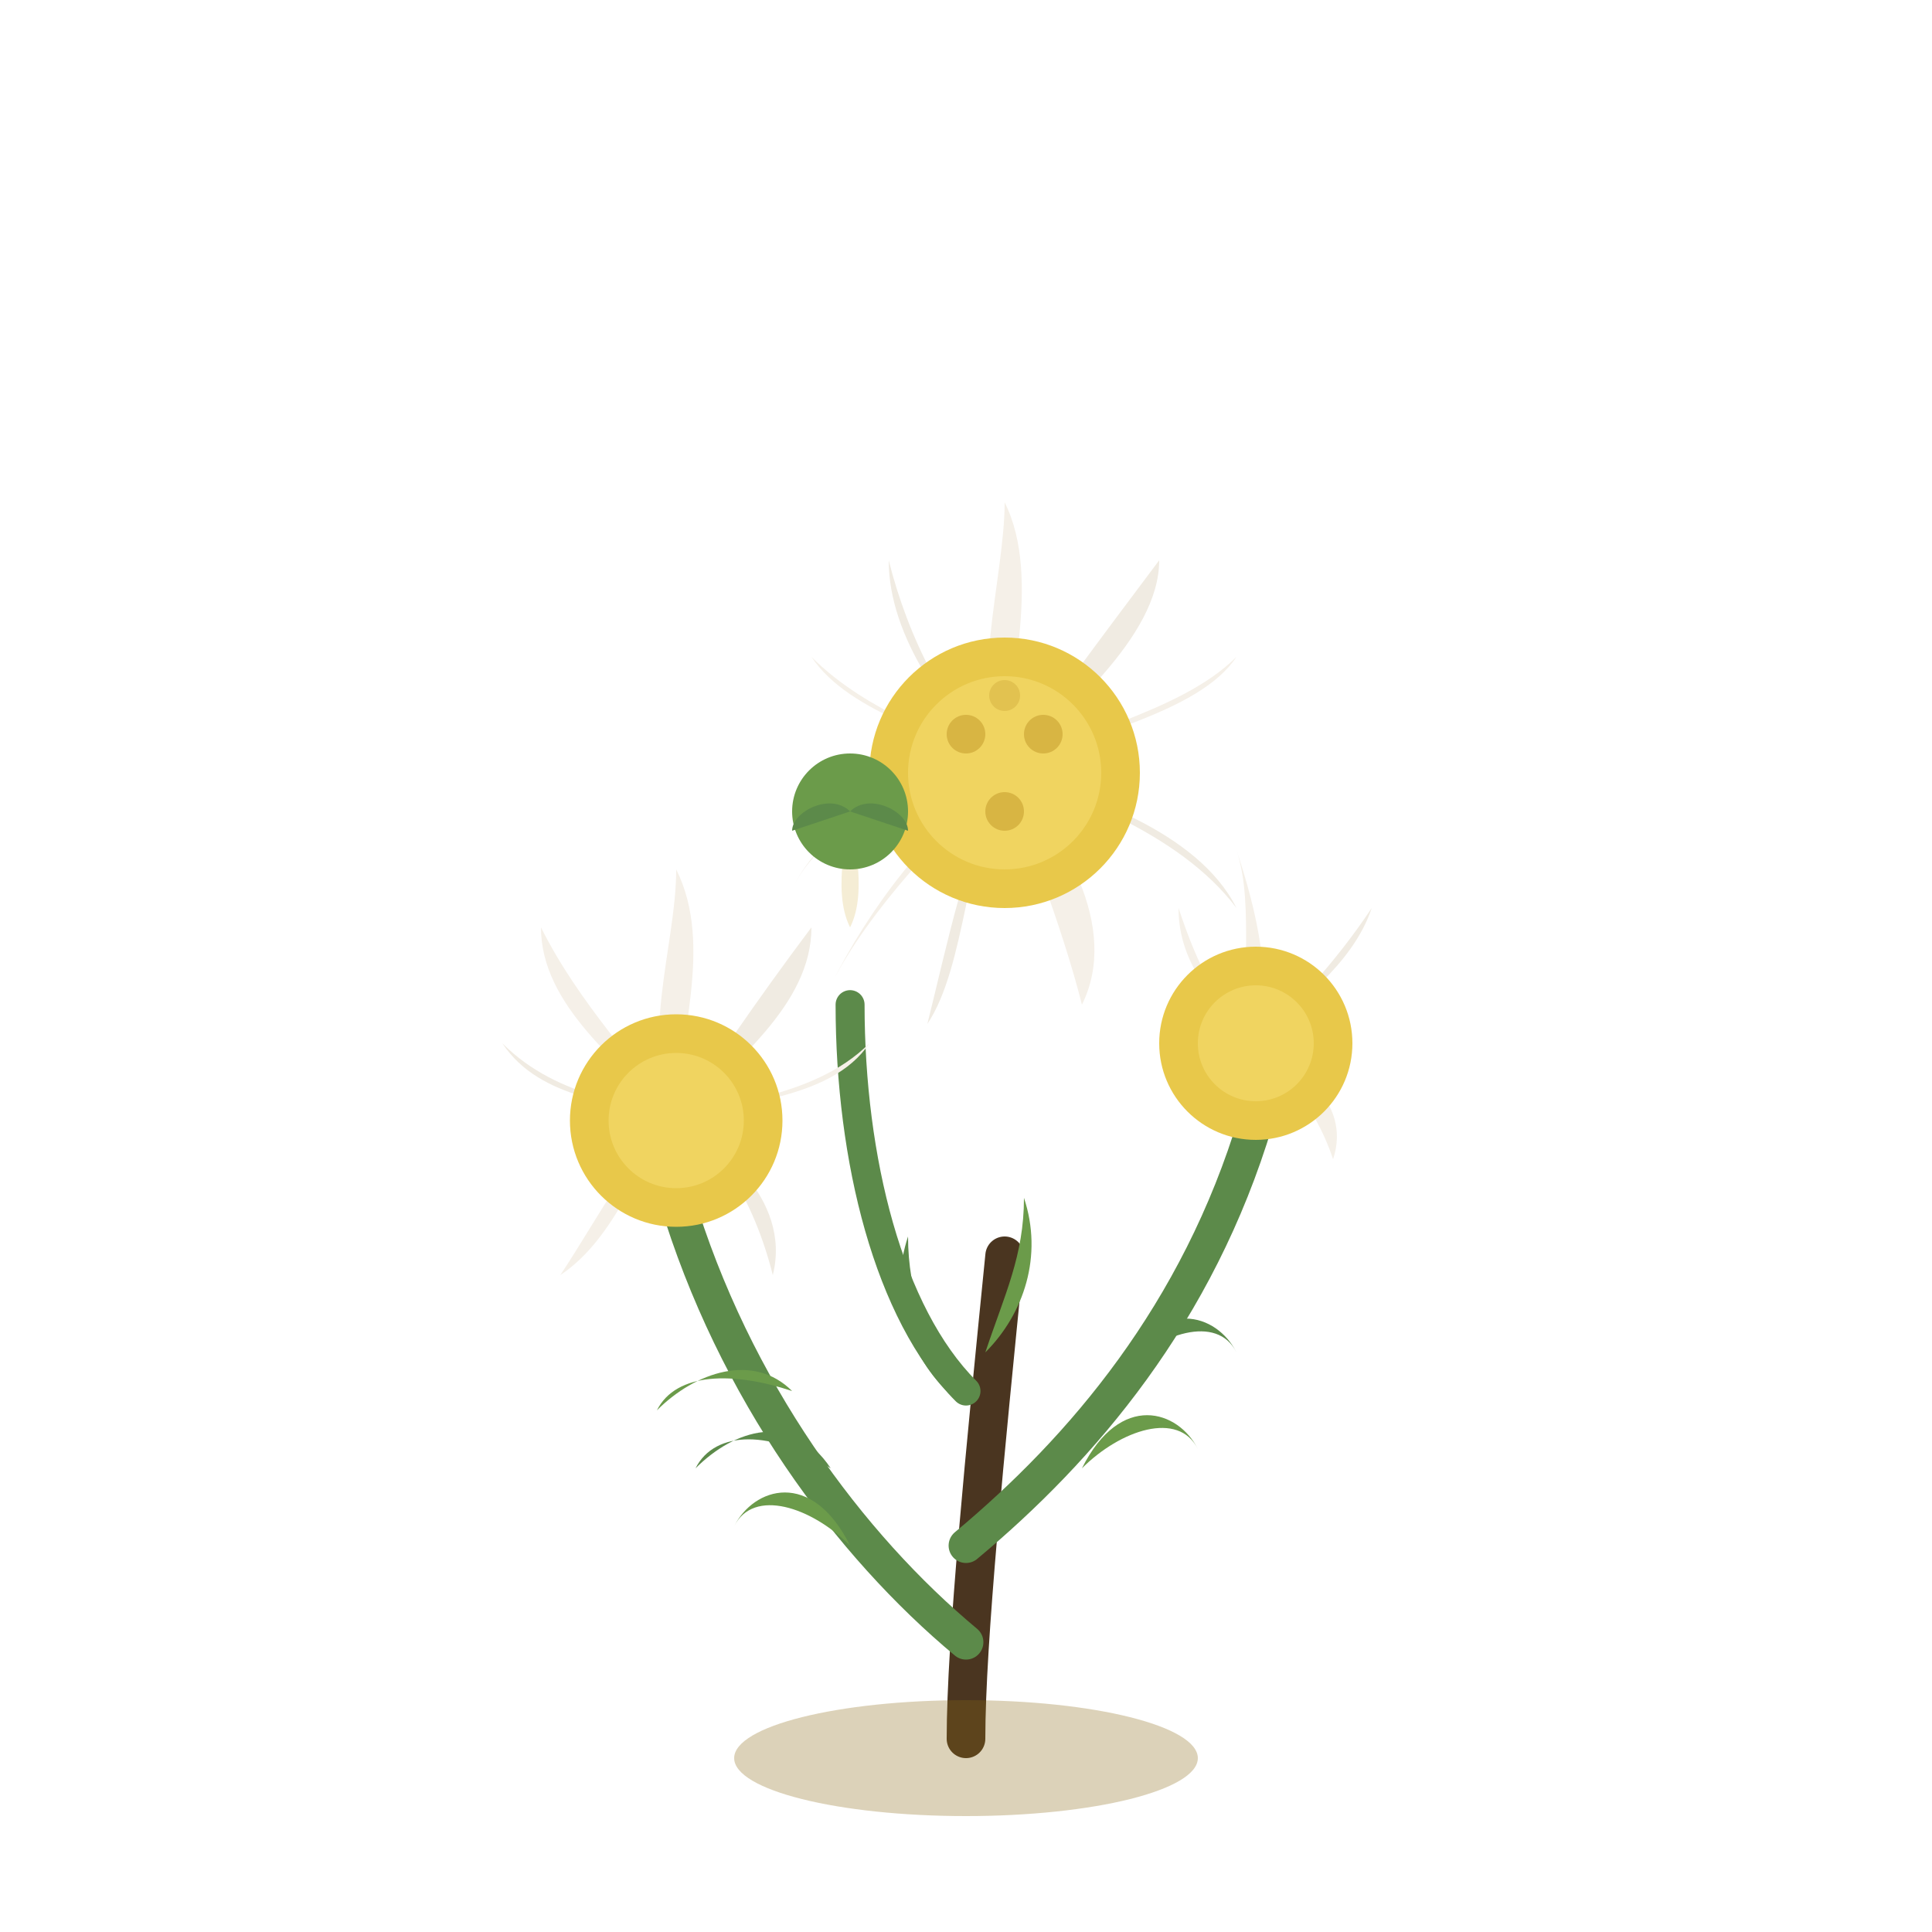
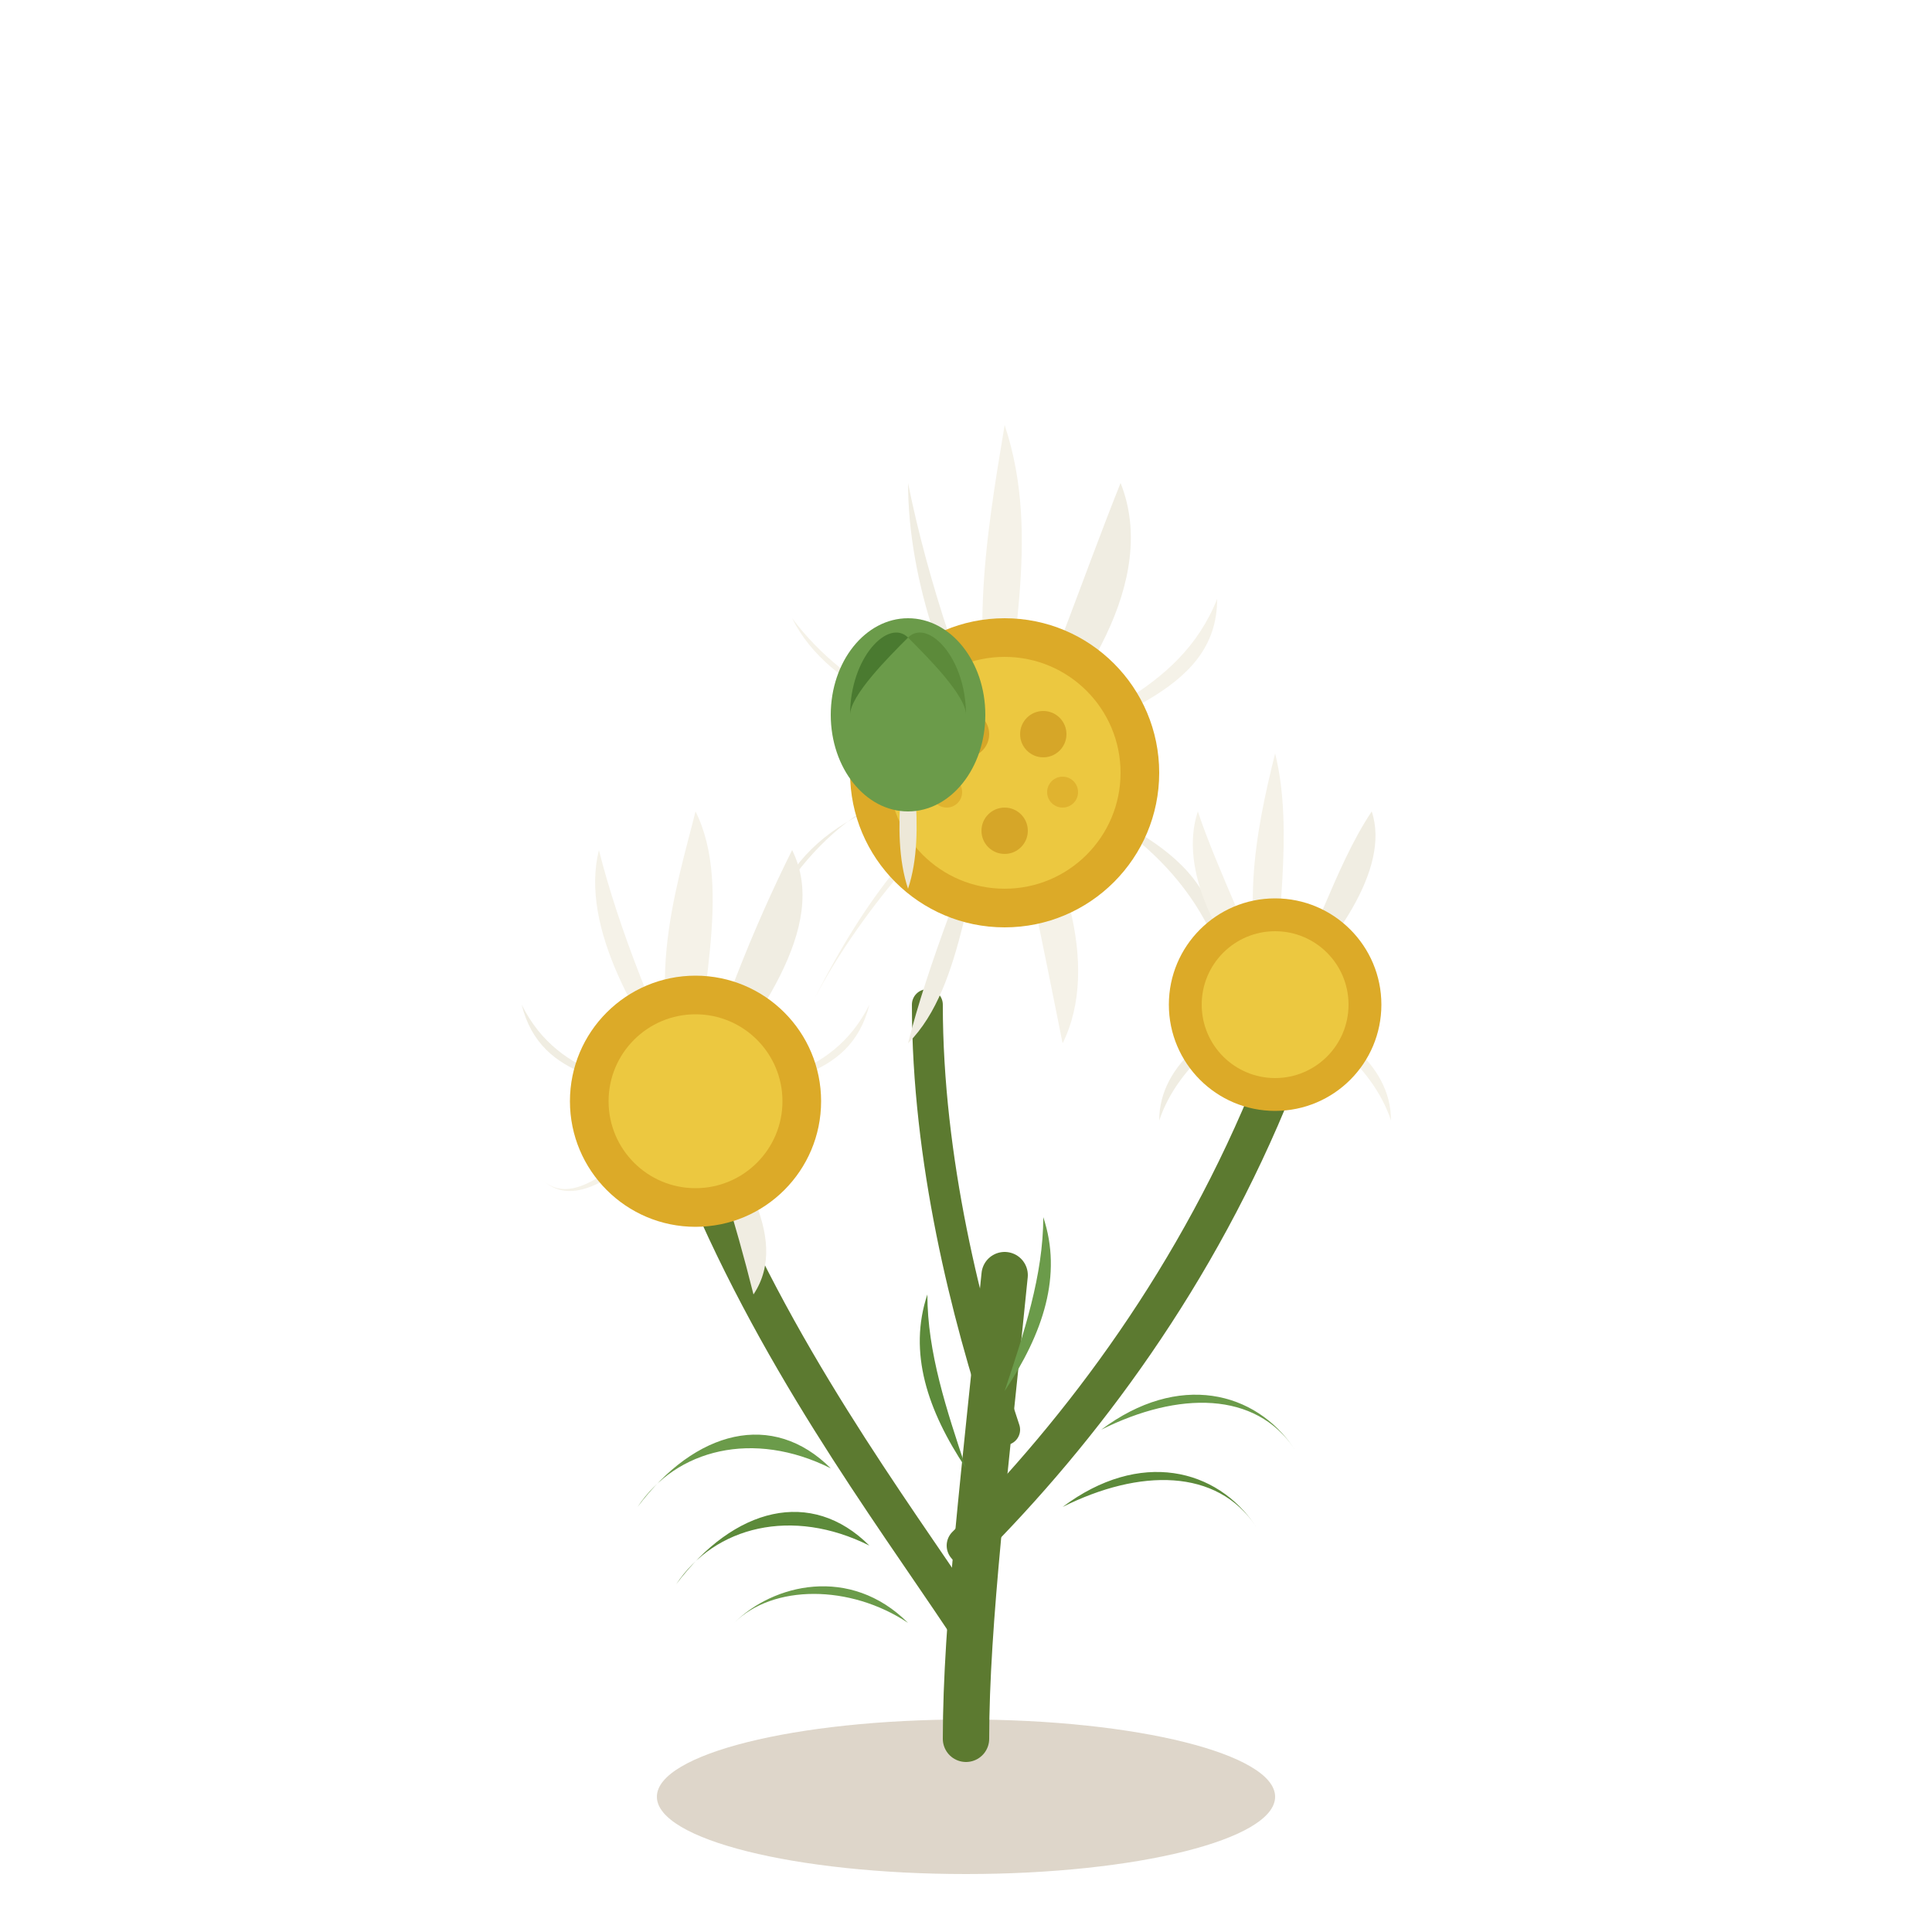
- <svg xmlns="http://www.w3.org/2000/svg" viewBox="0 0 100 100" fill="none">
-   <path d="M50 90 C50 85 51 75 52 65" stroke="#4A3520" stroke-width="2" stroke-linecap="round" />
-   <path d="M50 85 C44 80 38 72 35 62" stroke="#5C8A4A" stroke-width="1.8" stroke-linecap="round" />
-   <path d="M50 80 C56 75 62 68 65 58" stroke="#5C8A4A" stroke-width="1.8" stroke-linecap="round" />
-   <path d="M50 72 C46 68 44 60 44 52" stroke="#5C8A4A" stroke-width="1.5" stroke-linecap="round" />
-   <path d="M44 80 C42 78 39 77 38 79 C39 77 42 76 44 80Z" fill="#6B9B4A" />
-   <path d="M43 76 C40 74 37 74 36 76 C38 74 41 73 43 76Z" fill="#5C8A4A" />
-   <path d="M41 72 C38 71 35 71 34 73 C36 71 39 70 41 72Z" fill="#6B9B4A" />
-   <path d="M56 76 C58 74 61 73 62 75 C61 73 58 72 56 76Z" fill="#6B9B4A" />
-   <path d="M58 71 C60 69 63 68 64 70 C63 68 60 67 58 71Z" fill="#5C8A4A" />
-   <path d="M49 72 C47 70 46 67 47 64 C47 67 48 69 49 72Z" fill="#5C8A4A" />
-   <path d="M51 70 C53 68 54 65 53 62 C53 65 52 67 51 70Z" fill="#6B9B4A" />
-   <path d="M52 40 C52 36 54 30 52 26 C52 30 50 36 52 40Z" fill="#F5F0E8" />
-   <path d="M52 40 C55 37 60 33 60 29 C57 33 54 37 52 40Z" fill="#F0EBE2" />
-   <path d="M52 40 C56 38 62 37 64 34 C61 37 55 38 52 40Z" fill="#F5F0E8" />
-   <path d="M52 40 C56 41 62 43 64 47 C61 43 55 41 52 40Z" fill="#F0EBE2" />
-   <path d="M52 40 C55 43 58 48 56 52 C55 48 53 43 52 40Z" fill="#F5F0E8" />
-   <path d="M52 40 C50 44 50 50 48 53 C49 49 50 44 52 40Z" fill="#F0EBE2" />
-   <path d="M52 40 C49 43 45 47 43 51 C45 47 48 43 52 40Z" fill="#F5F0E8" />
-   <path d="M52 40 C48 41 43 42 41 46 C43 42 48 40 52 40Z" fill="#F0EBE2" />
-   <path d="M52 40 C49 38 44 37 42 34 C45 37 49 38 52 40Z" fill="#F5F0E8" />
-   <path d="M52 40 C49 37 46 33 46 29 C47 33 49 37 52 40Z" fill="#F0EBE2" />
-   <circle cx="52" cy="40" r="7" fill="#E8C84A" />
-   <circle cx="52" cy="40" r="5" fill="#F0D460" />
-   <circle cx="50" cy="38" r="1" fill="#C8A030" opacity="0.6" />
-   <circle cx="54" cy="38" r="1" fill="#C8A030" opacity="0.6" />
-   <circle cx="52" cy="42" r="1" fill="#C8A030" opacity="0.6" />
-   <circle cx="52" cy="36" r="0.8" fill="#D4B040" opacity="0.5" />
-   <path d="M35 58 C35 54 37 49 35 45 C35 49 33 54 35 58Z" fill="#F5F0E8" />
-   <path d="M35 58 C38 55 42 52 42 48 C39 52 37 55 35 58Z" fill="#F0EBE2" />
-   <path d="M35 58 C38 57 43 57 45 54 C42 57 37 57 35 58Z" fill="#F5F0E8" />
-   <path d="M35 58 C37 59 41 62 40 66 C39 62 37 59 35 58Z" fill="#F0EBE2" />
-   <path d="M35 58 C33 60 32 64 29 66 C31 63 33 59 35 58Z" fill="#F5F0E8" />
-   <path d="M35 58 C32 57 28 57 26 54 C29 57 33 57 35 58Z" fill="#F0EBE2" />
-   <path d="M35 58 C32 55 28 52 28 48 C30 52 33 55 35 58Z" fill="#F5F0E8" />
-   <circle cx="35" cy="58" r="5.5" fill="#E8C84A" />
-   <circle cx="35" cy="58" r="3.5" fill="#F0D460" />
-   <path d="M65 54 C64 51 65 47 64 44 C65 47 66 51 65 54Z" fill="#F5F0E8" />
-   <path d="M65 54 C67 52 70 50 71 47 C69 50 67 52 65 54Z" fill="#F0EBE2" />
-   <path d="M65 54 C67 55 70 57 69 60 C68 57 66 55 65 54Z" fill="#F5F0E8" />
-   <path d="M65 54 C63 55 60 56 59 60 C60 56 63 55 65 54Z" fill="#F0EBE2" />
-   <path d="M65 54 C63 52 61 50 61 47 C62 50 63 52 65 54Z" fill="#F5F0E8" />
-   <circle cx="65" cy="54" r="5" fill="#E8C84A" />
-   <circle cx="65" cy="54" r="3" fill="#F0D460" />
-   <path d="M44 48 C43 46 44 43 44 41 C44 43 45 46 44 48Z" fill="#F5EDD5" />
-   <circle cx="44" cy="42" r="3" fill="#6B9B4A" />
-   <path d="M41 43 C41 42 43 41 44 42Z" fill="#5C8A4A" />
-   <path d="M47 43 C47 42 45 41 44 42Z" fill="#5C8A4A" />
-   <ellipse cx="50" cy="91" rx="12" ry="3" fill="#8B6914" opacity="0.3" />
+ <svg xmlns="http://www.w3.org/2000/svg" viewBox="0 0 100 100">
+   <ellipse cx="50" cy="93" rx="16" ry="4" fill="#7A5C2A" opacity="0.25" />
+   <path d="M50 90 C50 84 51 76 52 66" stroke="#5C7A30" stroke-width="2.4" stroke-linecap="round" fill="none" />
+   <path d="M50 84 C46 78 40 70 36 60" stroke="#5C7A30" stroke-width="2" stroke-linecap="round" fill="none" />
+   <path d="M50 80 C56 74 62 66 66 56" stroke="#5C7A30" stroke-width="2" stroke-linecap="round" fill="none" />
+   <path d="M52 74 C50 68 48 60 48 52" stroke="#5C7A30" stroke-width="1.6" stroke-linecap="round" fill="none" />
+   <path d="M47 84 C44 82 40 82 38 84 C40 82 44 81 47 84Z" fill="#6B9B4A" />
+   <path d="M45 80 C41 78 37 79 35 82 C38 78 42 77 45 80Z" fill="#5C8A3A" />
+   <path d="M43 76 C39 74 35 75 33 78 C36 74 40 73 43 76Z" fill="#6B9B4A" />
+   <path d="M55 78 C59 76 63 76 65 79 C63 76 59 75 55 78Z" fill="#5C8A3A" />
+   <path d="M57 74 C61 72 65 72 67 75 C65 72 61 71 57 74Z" fill="#6B9B4A" />
+   <path d="M50 76 C48 73 47 70 48 67 C48 70 49 73 50 76Z" fill="#5C8A3A" />
+   <path d="M52 72 C54 69 55 66 54 63 C54 66 53 69 52 72Z" fill="#6B9B4A" />
+   <path d="M52 40 C52 34 54 28 52 22 C51 28 50 34 52 40Z" fill="#F5F2E8" />
+   <path d="M52 40 C56 36 60 30 58 25 C56 30 54 36 52 40Z" fill="#F0EDE2" />
+   <path d="M52 40 C57 37 63 36 63 31 C61 36 56 37 52 40Z" fill="#F5F2E8" />
+   <path d="M52 40 C57 42 63 44 63 49 C61 44 56 41 52 40Z" fill="#F0EDE2" />
+   <path d="M52 40 C55 44 57 50 55 54 C54 49 53 44 52 40Z" fill="#F5F2E8" />
+   <path d="M52 40 C50 45 50 51 47 54 C48 50 50 45 52 40Z" fill="#F0EDE2" />
+   <path d="M52 40 C48 43 44 48 42 52 C44 48 47 43 52 40Z" fill="#F5F2E8" />
+   <path d="M52 40 C47 41 42 42 40 47 C43 42 47 40 52 40Z" fill="#F0EDE2" />
+   <path d="M52 40 C48 37 43 36 41 32 C44 36 48 37 52 40Z" fill="#F5F2E8" />
+   <path d="M52 40 C49 36 47 30 47 25 C48 30 50 36 52 40Z" fill="#F0EDE2" />
+   <circle cx="52" cy="40" r="8" fill="#DCAA28" />
+   <circle cx="52" cy="40" r="6" fill="#ECC840" />
+   <circle cx="50" cy="38" r="1.2" fill="#C89018" opacity="0.6" />
+   <circle cx="54" cy="38" r="1.2" fill="#C89018" opacity="0.6" />
+   <circle cx="52" cy="43" r="1.2" fill="#C89018" opacity="0.6" />
+   <circle cx="49" cy="41" r="0.8" fill="#DCAA28" opacity="0.7" />
+   <circle cx="55" cy="41" r="0.8" fill="#DCAA28" opacity="0.7" />
+   <path d="M36 57 C36 52 38 46 36 42 C35 46 33 52 36 57Z" fill="#F5F2E8" />
+   <path d="M36 57 C39 53 43 48 41 44 C39 48 37 53 36 57Z" fill="#F0EDE2" />
+   <path d="M36 57 C40 56 44 56 45 52 C43 56 39 56 36 57Z" fill="#F5F2E8" />
+   <path d="M36 57 C38 60 41 64 39 67 C38 63 37 60 36 57Z" fill="#F0EDE2" />
+   <path d="M36 57 C33 60 30 63 28 61 C30 63 33 59 36 57Z" fill="#F5F2E8" />
+   <path d="M36 57 C32 56 28 56 27 52 C29 56 33 56 36 57Z" fill="#F0EDE2" />
+   <path d="M36 57 C33 53 30 48 31 44 C32 48 34 53 36 57Z" fill="#F5F2E8" />
+   <circle cx="36" cy="57" r="6.5" fill="#DCAA28" />
+   <circle cx="36" cy="57" r="4.5" fill="#ECC840" />
+   <path d="M66 52 C66 48 67 43 66 39 C65 43 64 48 66 52Z" fill="#F5F2E8" />
+   <path d="M66 52 C69 49 72 45 71 42 C69 45 68 49 66 52Z" fill="#F0EDE2" />
+   <path d="M66 52 C69 53 72 55 72 58 C71 55 68 53 66 52Z" fill="#F5F2E8" />
+   <path d="M66 52 C63 53 60 55 60 58 C61 55 64 53 66 52Z" fill="#F0EDE2" />
+   <path d="M66 52 C63 49 61 45 62 42 C63 45 65 49 66 52Z" fill="#F5F2E8" />
+   <circle cx="66" cy="52" r="5.5" fill="#DCAA28" />
+   <circle cx="66" cy="52" r="3.8" fill="#ECC840" />
+   <path d="M47 46 C46 43 47 39 47 36 C47 39 48 43 47 46Z" fill="#EDE8D8" />
+   <ellipse cx="47" cy="37" rx="4" ry="5" fill="#6B9B4A" />
+   <path d="M44 37 C44 34 46 32 47 33 C46 34 44 36 44 37Z" fill="#4A7A30" />
+   <path d="M50 37 C50 34 48 32 47 33 C48 34 50 36 50 37Z" fill="#5C8A3A" />
</svg>
